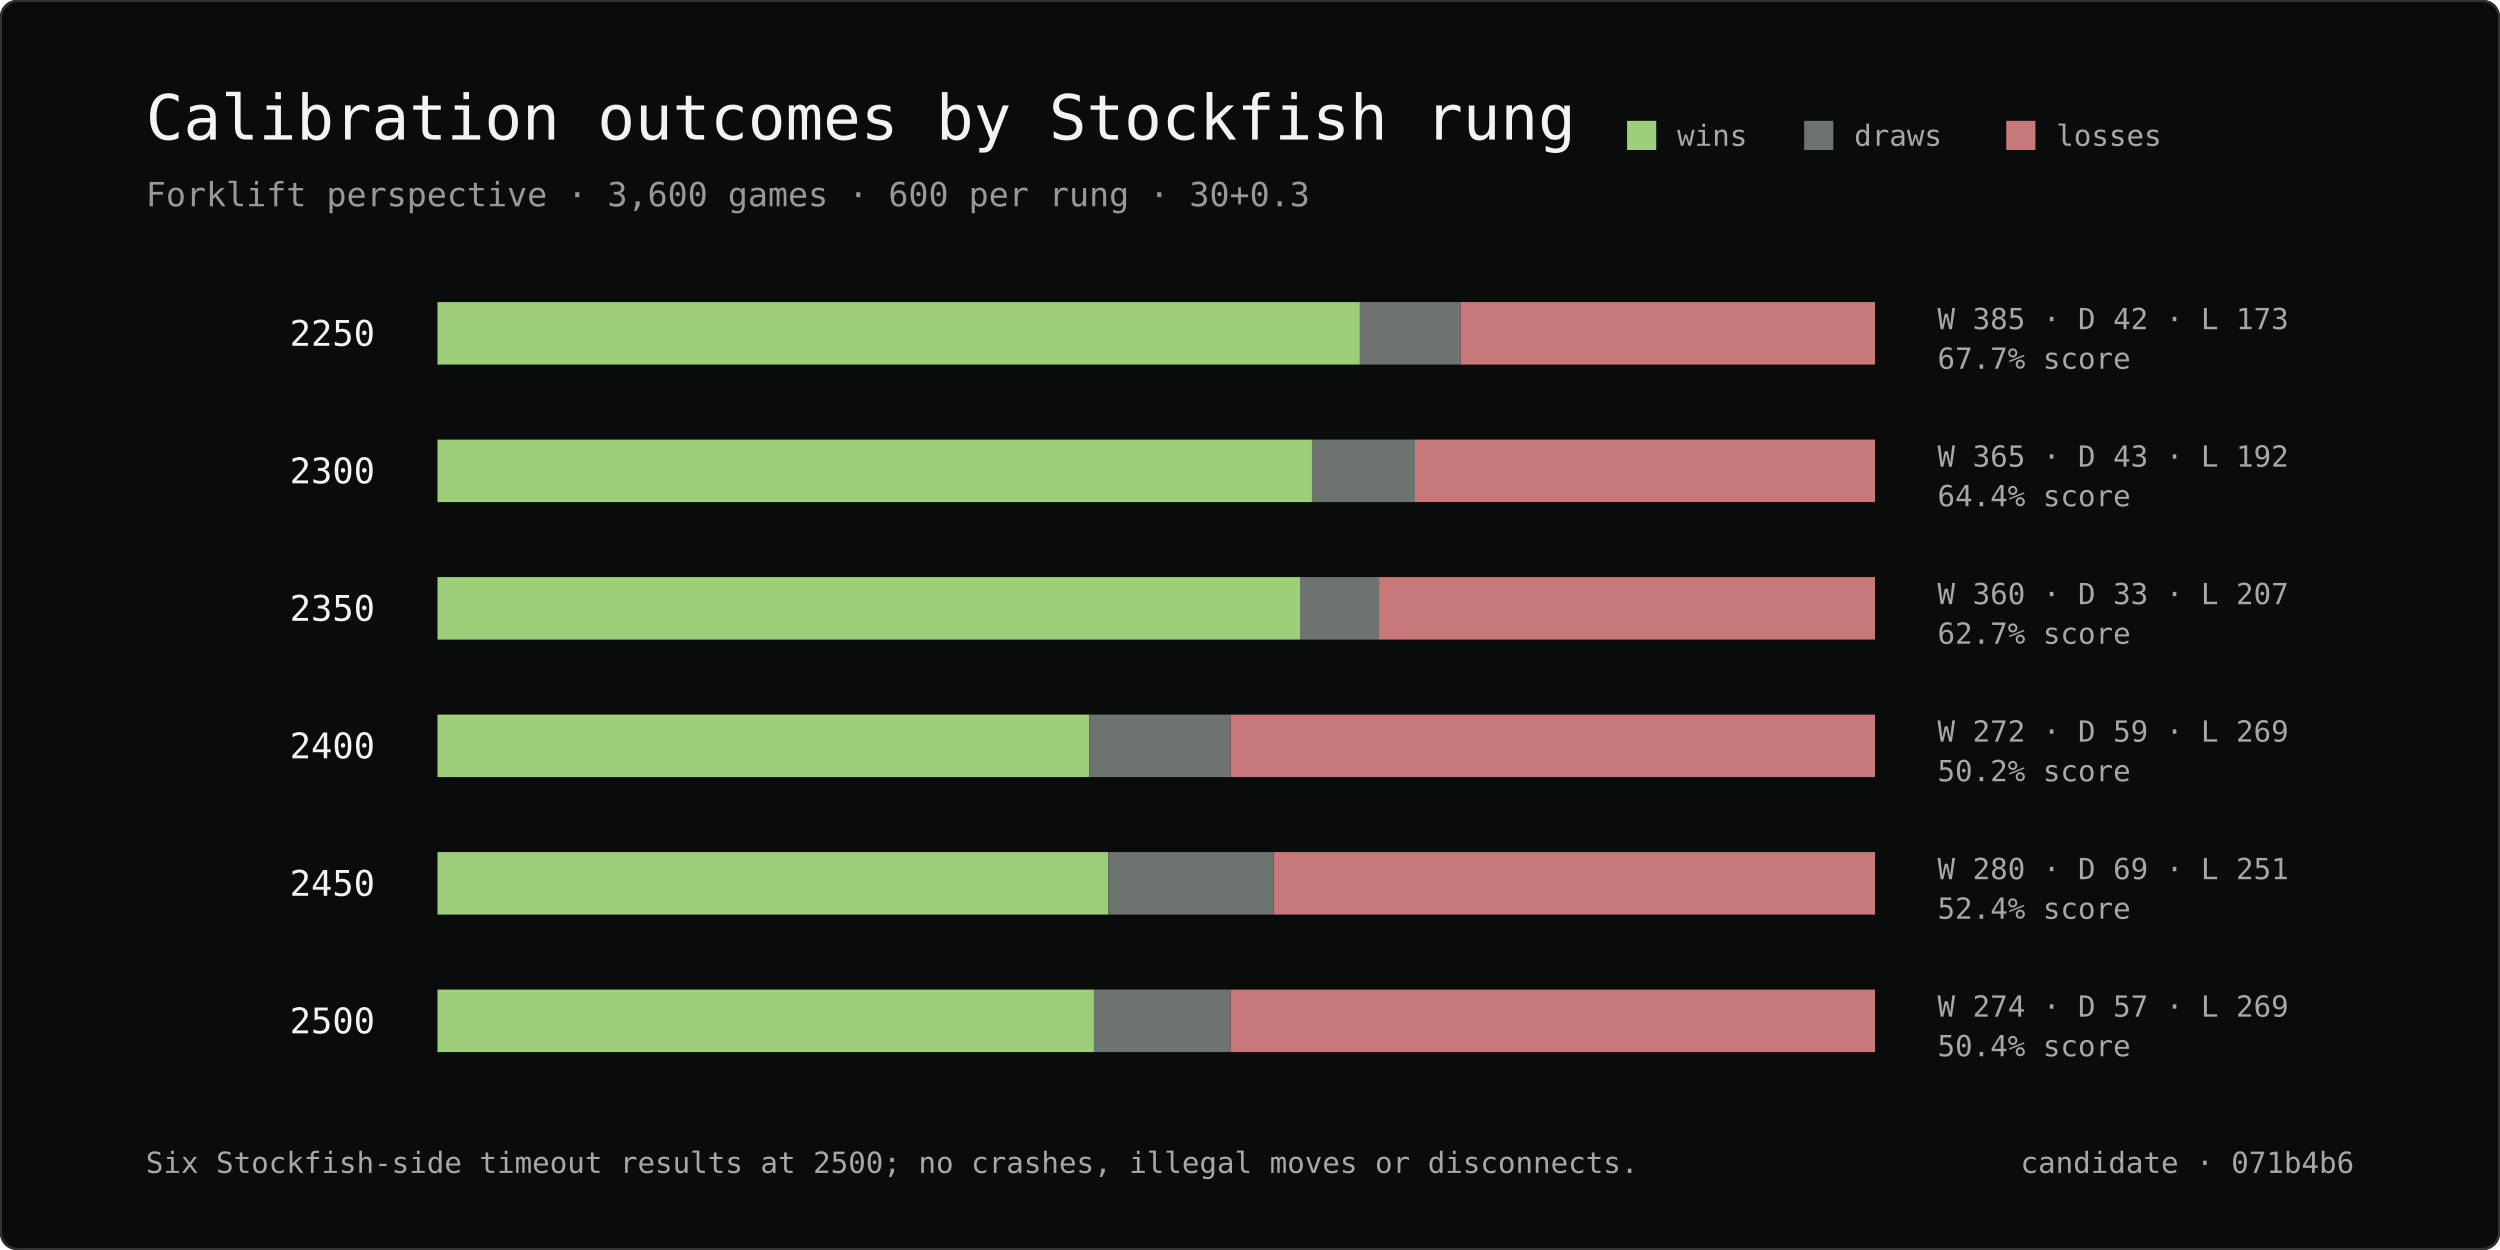
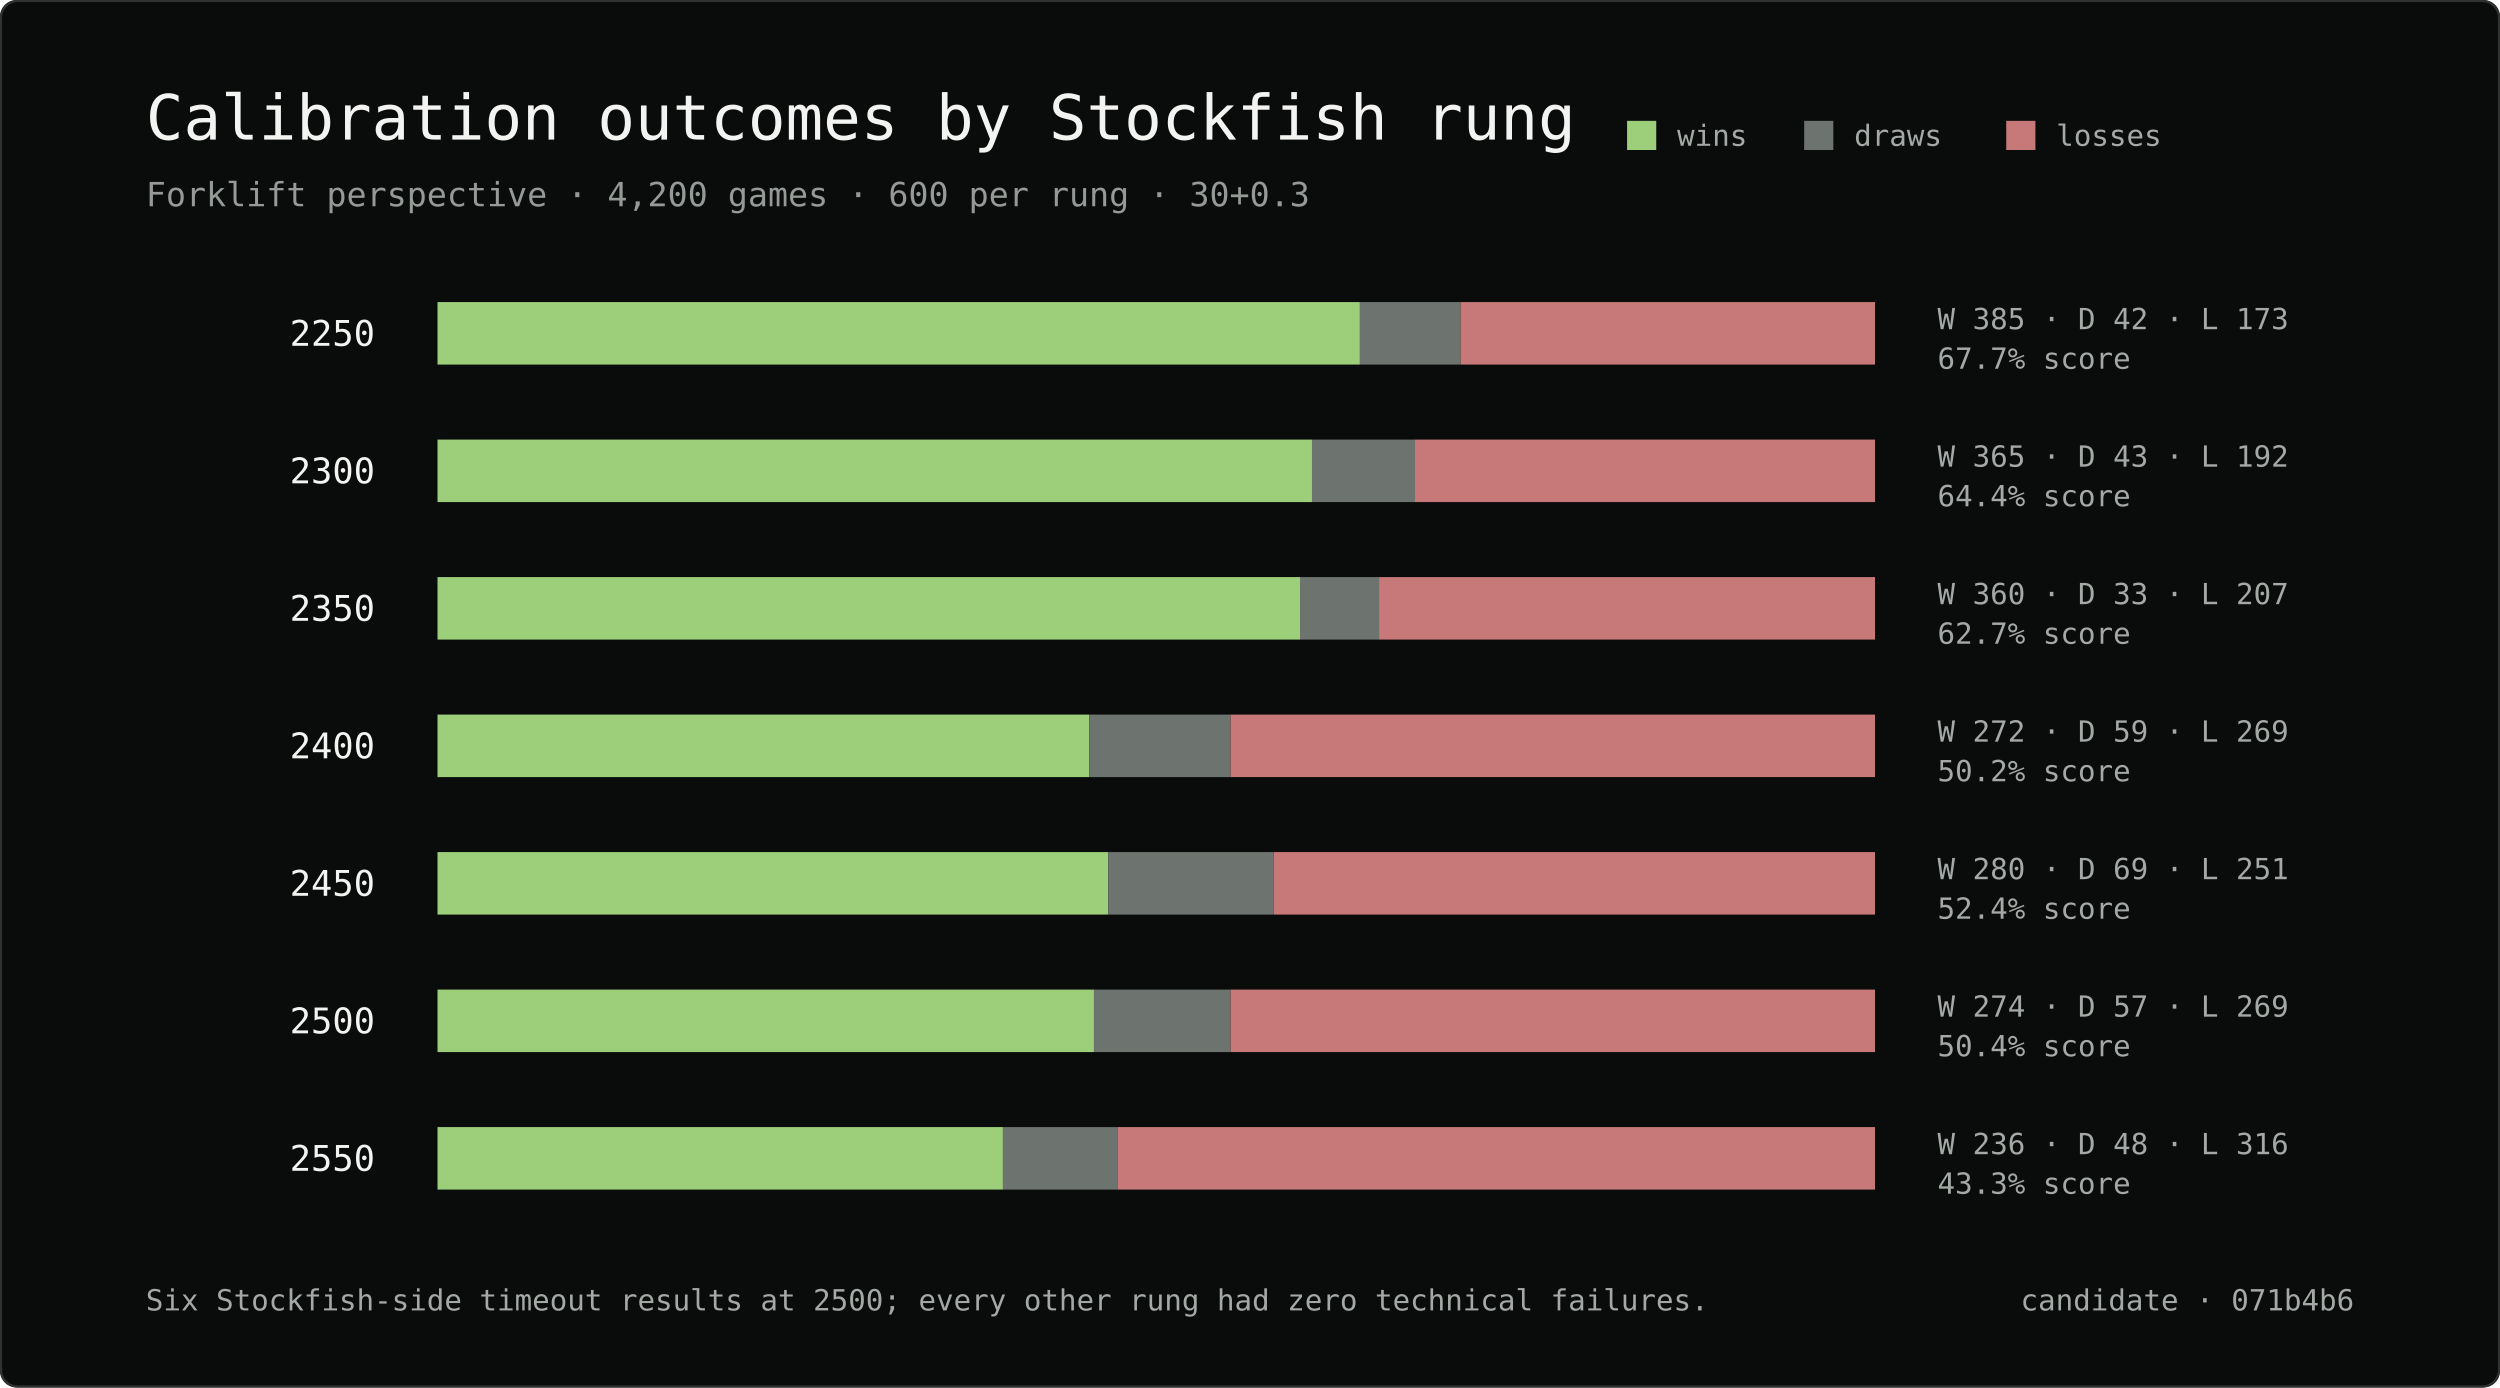
- <svg xmlns="http://www.w3.org/2000/svg" width="1200" height="600" viewBox="0 0 1200 600" role="img" aria-labelledby="title desc">
+ <svg xmlns="http://www.w3.org/2000/svg" width="1200" height="666" viewBox="0 0 1200 666" role="img" aria-labelledby="title desc">
  <style>
    .bg { fill: #0a0b0b; }
    .frame { fill: none; stroke: #303332; stroke-width: 1; }
    .title { fill: #f3f4f1; font: 500 30px ui-monospace, SFMono-Regular, Consolas, monospace; }
    .sub { fill: #959a96; font: 400 16px ui-monospace, SFMono-Regular, Consolas, monospace; }
    .label { fill: #f3f4f1; font: 500 17px ui-monospace, SFMono-Regular, Consolas, monospace; }
    .small { fill: #a4a9a5; font: 400 14px ui-monospace, SFMono-Regular, Consolas, monospace; }
    .value { fill: #f3f4f1; font: 500 25px ui-monospace, SFMono-Regular, Consolas, monospace; }
    .win { fill: #9dce7a; }
    .draw { fill: #6d736f; }
    .loss { fill: #c77878; }
    .neutral { fill: #c8ccc7; }
    .accent { fill: #9dce7a; }
    .warning { fill: #d7ae68; }
    .threshold { stroke: #d7ae68; stroke-width: 2; stroke-dasharray: 6 5; }
    .grid { stroke: #242725; stroke-width: 1; }
    .curve { fill: none; stroke: #9dce7a; stroke-width: 3; }
    .ci { stroke: #a4a9a5; stroke-width: 2; }
    .point { fill: #9dce7a; stroke: #0a0b0b; stroke-width: 3; }
  </style>
-   <rect class="bg" width="1200" height="600" rx="8" />
-   <rect class="frame" x="0.5" y="0.5" width="1199" height="599" rx="8" />
+   <rect class="bg" width="1200" height="666" rx="8" />
+   <rect class="frame" x="0.5" y="0.5" width="1199" height="665" rx="8" />
  <text class="title" x="70" y="67">Calibration outcomes by Stockfish rung</text>
-   <text class="sub" x="70" y="99">Forklift perspective · 3,600 games · 600 per rung · 30+0.3</text>
+   <text class="sub" x="70" y="99">Forklift perspective · 4,200 games · 600 per rung · 30+0.3</text>
  <rect class="win" x="781" y="58" width="14" height="14" />
  <text class="small" x="805" y="70">wins</text>
  <rect class="draw" x="866" y="58" width="14" height="14" />
  <text class="small" x="890" y="70">draws</text>
  <rect class="loss" x="963" y="58" width="14" height="14" />
  <text class="small" x="987" y="70">losses</text>
  <rect class="win" x="210.00" y="145.00" width="442.75" height="30.0" />
  <rect class="draw" x="652.75" y="145.00" width="48.30" height="30.0" />
  <rect class="loss" x="701.05" y="145.00" width="198.95" height="30.0" />
  <text class="label" x="180" y="166.00" text-anchor="end">2250</text>
  <text class="small" x="930" y="158.00">W 385 · D 42 · L 173</text>
  <text class="small" x="930" y="177.00">67.7% score</text>
  <rect class="win" x="210.00" y="211.00" width="419.75" height="30.0" />
  <rect class="draw" x="629.75" y="211.00" width="49.45" height="30.0" />
  <rect class="loss" x="679.20" y="211.00" width="220.80" height="30.0" />
  <text class="label" x="180" y="232.00" text-anchor="end">2300</text>
  <text class="small" x="930" y="224.00">W 365 · D 43 · L 192</text>
  <text class="small" x="930" y="243.00">64.4% score</text>
  <rect class="win" x="210.00" y="277.00" width="414.00" height="30.0" />
  <rect class="draw" x="624.00" y="277.00" width="37.95" height="30.0" />
  <rect class="loss" x="661.95" y="277.00" width="238.05" height="30.0" />
  <text class="label" x="180" y="298.00" text-anchor="end">2350</text>
  <text class="small" x="930" y="290.00">W 360 · D 33 · L 207</text>
  <text class="small" x="930" y="309.00">62.7% score</text>
  <rect class="win" x="210.00" y="343.00" width="312.80" height="30.0" />
  <rect class="draw" x="522.80" y="343.00" width="67.85" height="30.0" />
  <rect class="loss" x="590.65" y="343.00" width="309.35" height="30.0" />
  <text class="label" x="180" y="364.00" text-anchor="end">2400</text>
  <text class="small" x="930" y="356.00">W 272 · D 59 · L 269</text>
  <text class="small" x="930" y="375.00">50.2% score</text>
  <rect class="win" x="210.00" y="409.00" width="322.00" height="30.0" />
  <rect class="draw" x="532.00" y="409.00" width="79.35" height="30.0" />
  <rect class="loss" x="611.35" y="409.00" width="288.65" height="30.0" />
  <text class="label" x="180" y="430.00" text-anchor="end">2450</text>
  <text class="small" x="930" y="422.00">W 280 · D 69 · L 251</text>
  <text class="small" x="930" y="441.00">52.4% score</text>
  <rect class="win" x="210.00" y="475.00" width="315.10" height="30.0" />
  <rect class="draw" x="525.10" y="475.00" width="65.55" height="30.0" />
  <rect class="loss" x="590.65" y="475.00" width="309.35" height="30.0" />
  <text class="label" x="180" y="496.00" text-anchor="end">2500</text>
  <text class="small" x="930" y="488.00">W 274 · D 57 · L 269</text>
  <text class="small" x="930" y="507.00">50.4% score</text>
-   <text class="small" x="70" y="563">Six Stockfish-side timeout results at 2500; no crashes, illegal moves or disconnects.</text>
-   <text class="small" x="1130" y="563" text-anchor="end">candidate · 071b4b6</text>
+   <rect class="win" x="210.00" y="541.00" width="271.40" height="30.0" />
+   <rect class="draw" x="481.40" y="541.00" width="55.20" height="30.0" />
+   <rect class="loss" x="536.60" y="541.00" width="363.40" height="30.0" />
+   <text class="label" x="180" y="562.00" text-anchor="end">2550</text>
+   <text class="small" x="930" y="554.00">W 236 · D 48 · L 316</text>
+   <text class="small" x="930" y="573.00">43.3% score</text>
+   <text class="small" x="70" y="629">Six Stockfish-side timeout results at 2500; every other rung had zero technical failures.</text>
+   <text class="small" x="1130" y="629" text-anchor="end">candidate · 071b4b6</text>
</svg>
